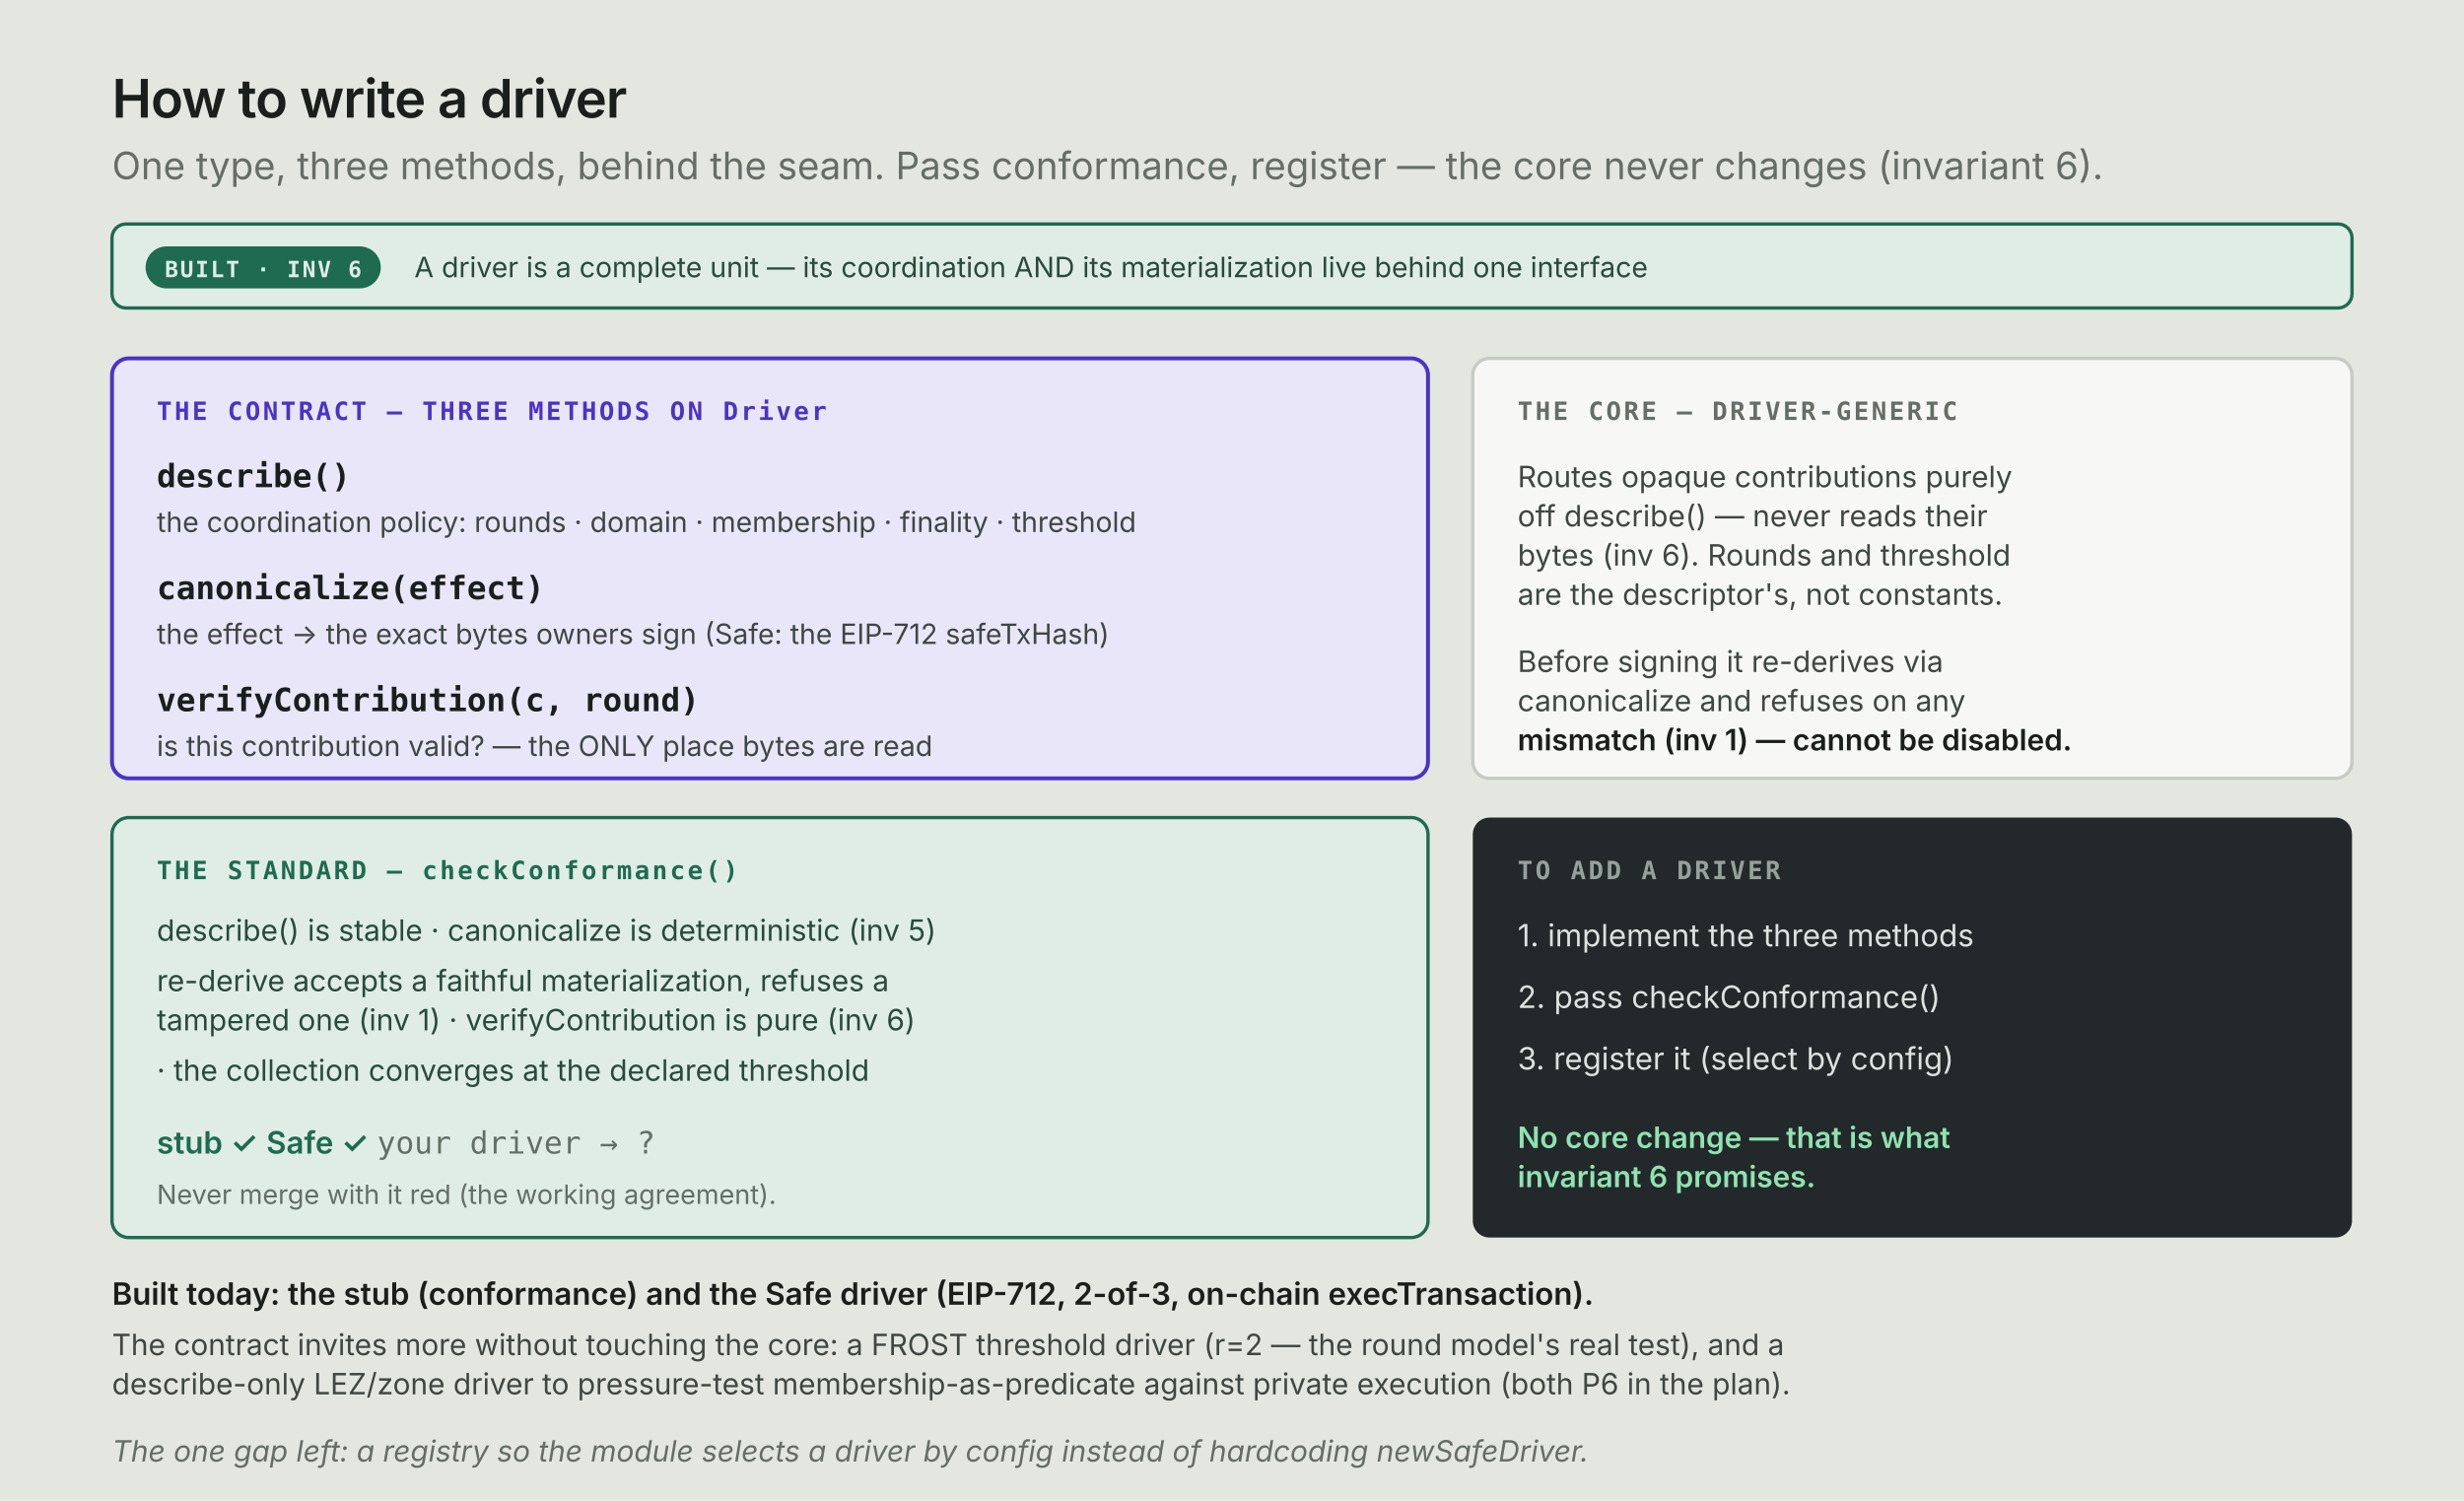
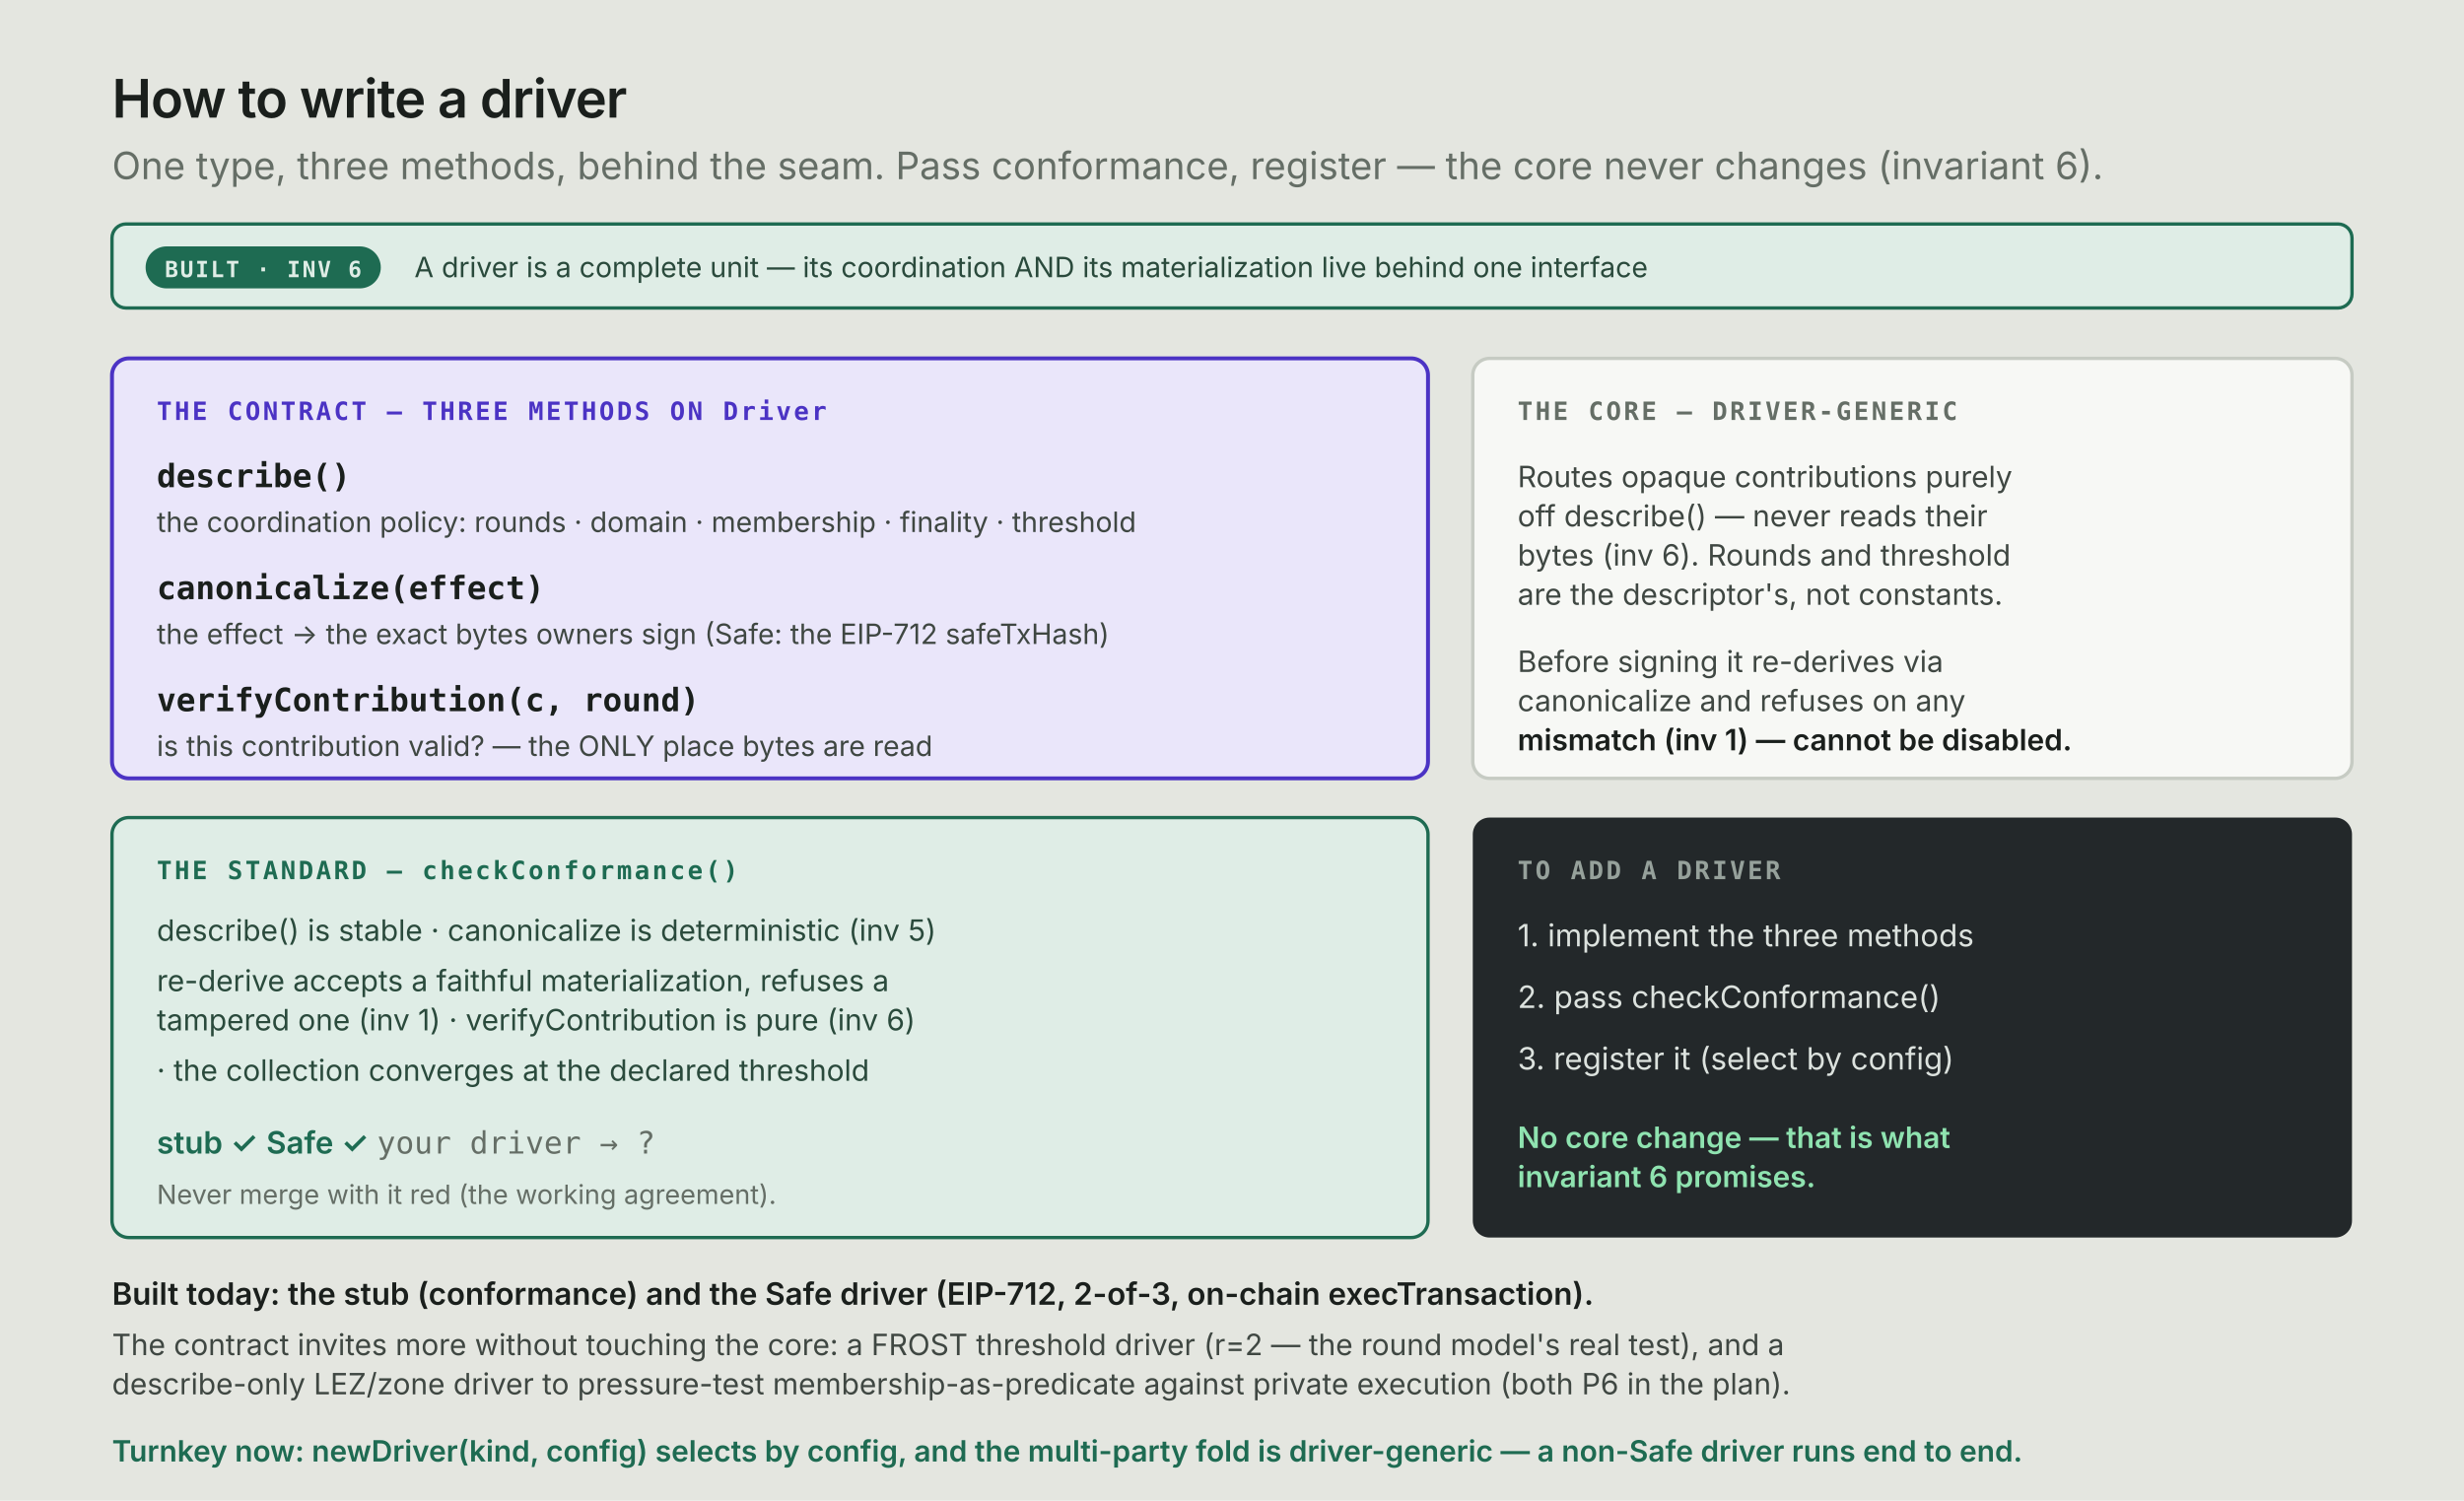
<svg xmlns="http://www.w3.org/2000/svg" viewBox="0 0 880 536" width="880" height="536" font-family="'Instrument Sans',-apple-system,BlinkMacSystemFont,'Segoe UI',sans-serif">
  <defs>
    <marker id="g" viewBox="0 0 10 10" refX="9" refY="5" markerWidth="6" markerHeight="6" orient="auto-start-reverse">
      <path d="M 0 0 L 10 5 L 0 10 z" fill="#8A928C" />
    </marker>
  </defs>
  <rect width="880" height="536" fill="#E4E6E0" />
  <text x="40" y="42" font-size="19" font-weight="600" fill="#1A1F1C" letter-spacing="-0.3">How to write a driver</text>
  <text x="40" y="64" font-size="13.5" fill="#656E66">One type, three methods, behind the seam. Pass conformance, register — the core never changes (invariant 6).</text>
  <rect x="40" y="80" width="800" height="30" rx="5" fill="#DFEDE6" stroke="#1E6B52" stroke-width="1.2" />
  <rect x="52" y="88" width="84" height="15" rx="7.5" fill="#1E6B52" />
  <text x="94" y="99" font-size="8" font-family="'DM Mono',ui-monospace,Menlo,monospace" font-weight="600" letter-spacing="0.08em" text-anchor="middle" fill="#DFEDE6">BUILT · INV 6</text>
  <text x="148" y="99" font-size="10" fill="#2A4A3C">A driver is a complete unit — its coordination AND its materialization live behind one interface</text>
  <rect x="40" y="128" width="470" height="150" rx="6" fill="#EAE6FA" stroke="#4B33C4" stroke-width="1.4" />
  <text x="56" y="150" font-size="9" font-family="'DM Mono',ui-monospace,Menlo,monospace" font-weight="600" letter-spacing="0.1em" fill="#4B33C4">THE CONTRACT — THREE METHODS ON Driver</text>
  <text x="56" y="174" font-size="11.5" font-family="'DM Mono',ui-monospace,Menlo,monospace" font-weight="600" fill="#1A1F1C">describe()</text>
  <text x="56" y="190" font-size="10" fill="#3F4742">the coordination policy: rounds · domain · membership · finality · threshold</text>
  <text x="56" y="214" font-size="11.5" font-family="'DM Mono',ui-monospace,Menlo,monospace" font-weight="600" fill="#1A1F1C">canonicalize(effect)</text>
  <text x="56" y="230" font-size="10" fill="#3F4742">the effect → the exact bytes owners sign (Safe: the EIP-712 safeTxHash)</text>
  <text x="56" y="254" font-size="11.5" font-family="'DM Mono',ui-monospace,Menlo,monospace" font-weight="600" fill="#1A1F1C">verifyContribution(c, round)</text>
  <text x="56" y="270" font-size="10" fill="#3F4742">is this contribution valid? — the ONLY place bytes are read</text>
  <rect x="526" y="128" width="314" height="150" rx="6" fill="#F7F8F5" stroke="#C6CBC3" stroke-width="1.2" />
  <text x="542" y="150" font-size="9" font-family="'DM Mono',ui-monospace,Menlo,monospace" font-weight="600" letter-spacing="0.1em" fill="#656E66">THE CORE — DRIVER-GENERIC</text>
  <text x="542" y="174" font-size="10.5" fill="#3F4742">Routes opaque contributions purely</text>
  <text x="542" y="188" font-size="10.5" fill="#3F4742">off describe() — never reads their</text>
  <text x="542" y="202" font-size="10.5" fill="#3F4742">bytes (inv 6). Rounds and threshold</text>
  <text x="542" y="216" font-size="10.5" fill="#3F4742">are the descriptor's, not constants.</text>
  <text x="542" y="240" font-size="10.5" fill="#3F4742">Before signing it re-derives via</text>
  <text x="542" y="254" font-size="10.5" fill="#3F4742">canonicalize and refuses on any</text>
  <text x="542" y="268" font-size="10.5" fill="#1A1F1C" font-weight="600">mismatch (inv 1) — cannot be disabled.</text>
  <rect x="40" y="292" width="470" height="150" rx="6" fill="#DFEDE6" stroke="#1E6B52" stroke-width="1.2" />
  <text x="56" y="314" font-size="9" font-family="'DM Mono',ui-monospace,Menlo,monospace" font-weight="600" letter-spacing="0.1em" fill="#1E6B52">THE STANDARD — checkConformance()</text>
  <text x="56" y="336" font-size="10.5" fill="#2A4A3C">describe() is stable · canonicalize is deterministic (inv 5)</text>
  <text x="56" y="354" font-size="10.5" fill="#2A4A3C">re-derive accepts a faithful materialization, refuses a</text>
  <text x="56" y="368" font-size="10.5" fill="#2A4A3C">tampered one (inv 1) · verifyContribution is pure (inv 6)</text>
  <text x="56" y="386" font-size="10.5" fill="#2A4A3C">· the collection converges at the declared threshold</text>
  <text x="56" y="412" font-size="11" fill="#1A1F1C">
    <tspan font-weight="600" fill="#1E6B52">stub ✓</tspan>
    <tspan font-weight="600" fill="#1E6B52">Safe ✓</tspan>
    <tspan fill="#656E66" font-family="'DM Mono',ui-monospace,Menlo,monospace">your driver → ?</tspan>
  </text>
  <text x="56" y="430" font-size="9.5" fill="#656E66">Never merge with it red (the working agreement).</text>
  <rect x="526" y="292" width="314" height="150" rx="6" fill="#23282A" />
  <text x="542" y="314" font-size="9" font-family="'DM Mono',ui-monospace,Menlo,monospace" font-weight="600" letter-spacing="0.1em" fill="#96A19B">TO ADD A DRIVER</text>
  <text x="542" y="338" font-size="11" fill="#DCE2DE">1. implement the three methods</text>
  <text x="542" y="360" font-size="11" fill="#DCE2DE">2. pass checkConformance()</text>
  <text x="542" y="382" font-size="11" fill="#DCE2DE">3. register it (select by config)</text>
  <text x="542" y="410" font-size="10.5" fill="#8FE3B0" font-weight="600">No core change — that is what</text>
  <text x="542" y="424" font-size="10.5" fill="#8FE3B0" font-weight="600">invariant 6 promises.</text>
  <text x="40" y="466" font-size="11" font-weight="600" fill="#1A1F1C">Built today: the stub (conformance) and the Safe driver (EIP-712, 2-of-3, on-chain execTransaction).</text>
  <text x="40" y="484" font-size="10.5" fill="#3F4742">The contract invites more without touching the core: a FROST threshold driver (r=2 — the round model's real test), and a</text>
  <text x="40" y="498" font-size="10.5" fill="#3F4742">describe-only LEZ/zone driver to pressure-test membership-as-predicate against private execution (both P6 in the plan).</text>
-   <text x="40" y="522" font-size="10.5" fill="#656E66" font-style="italic">The one gap left: a registry so the module selects a driver by config instead of hardcoding newSafeDriver.</text>
+   <text x="40" y="522" font-size="10.5" fill="#1E6B52" font-weight="600">Turnkey now: newDriver(kind, config) selects by config, and the multi-party fold is driver-generic — a non-Safe driver runs end to end.</text>
</svg>
